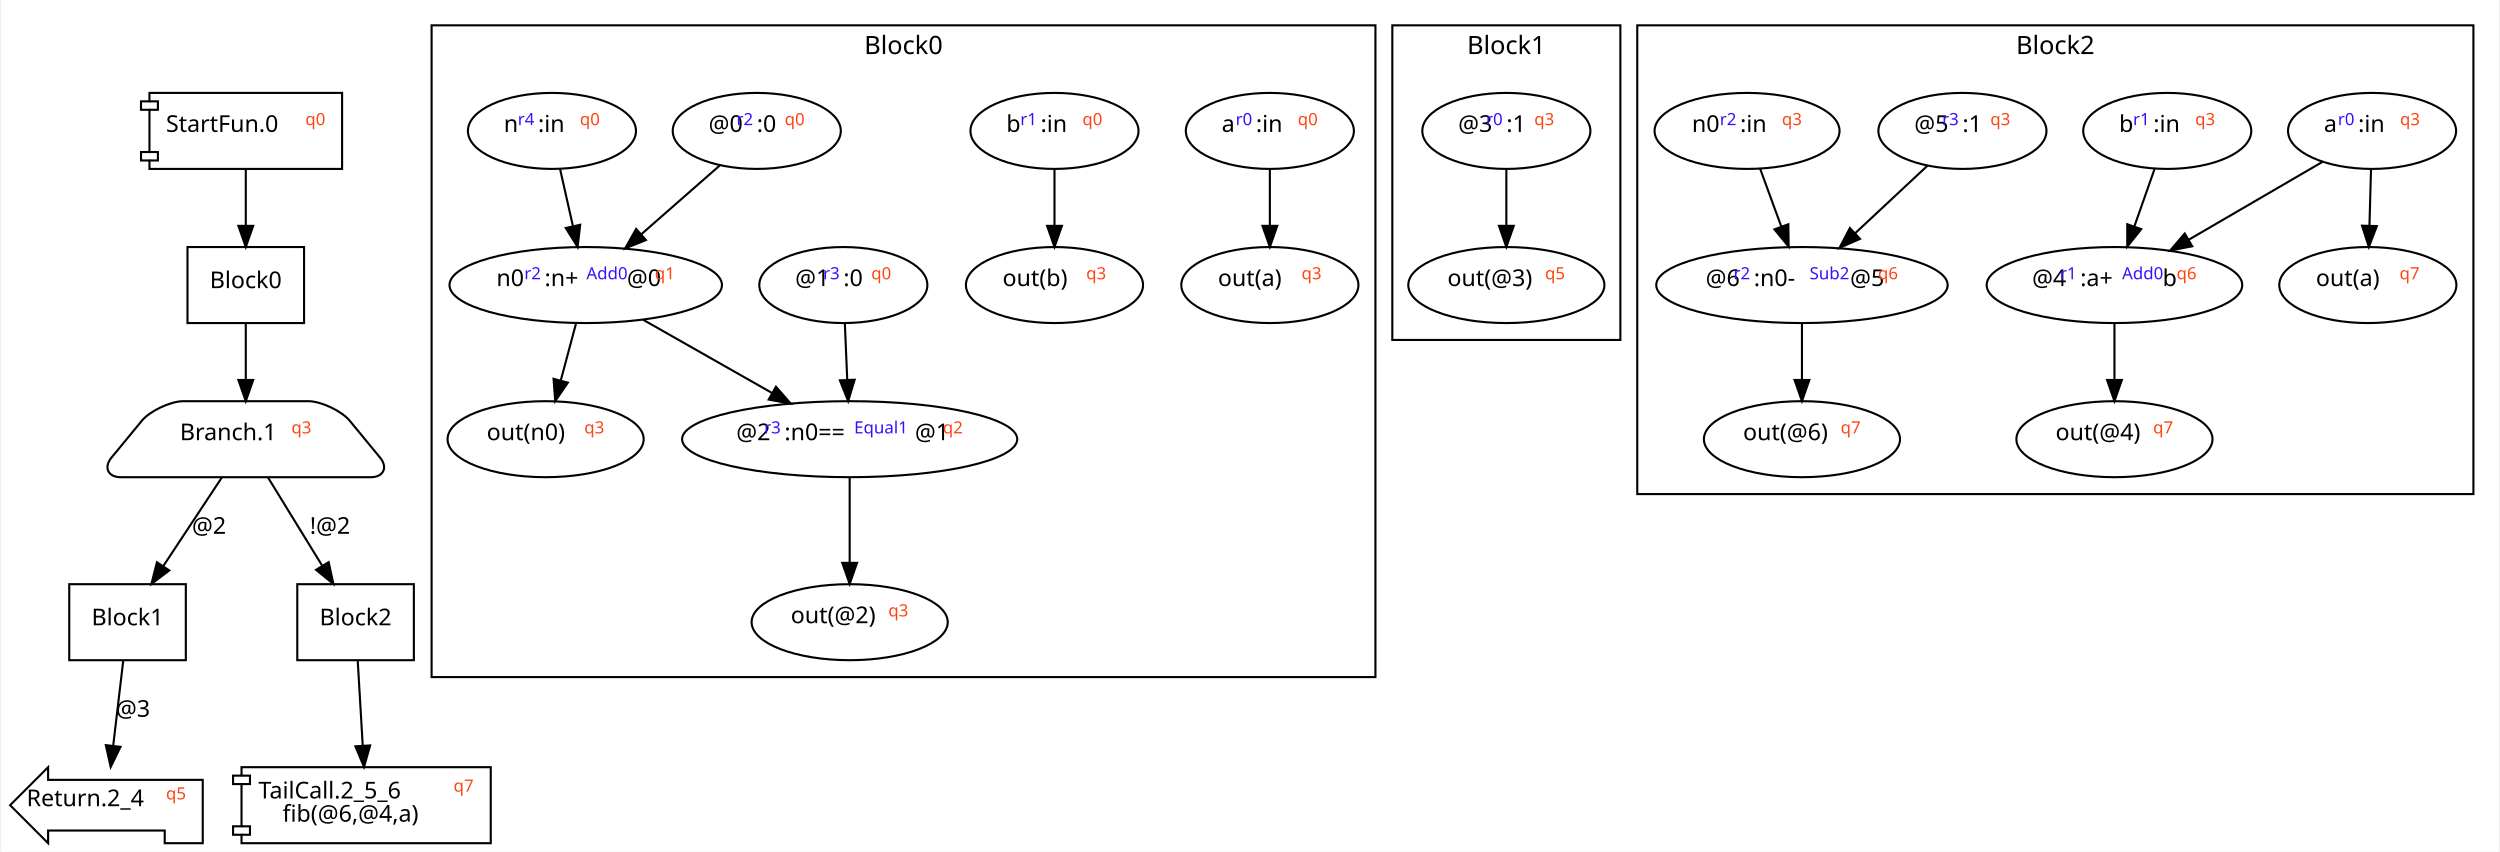
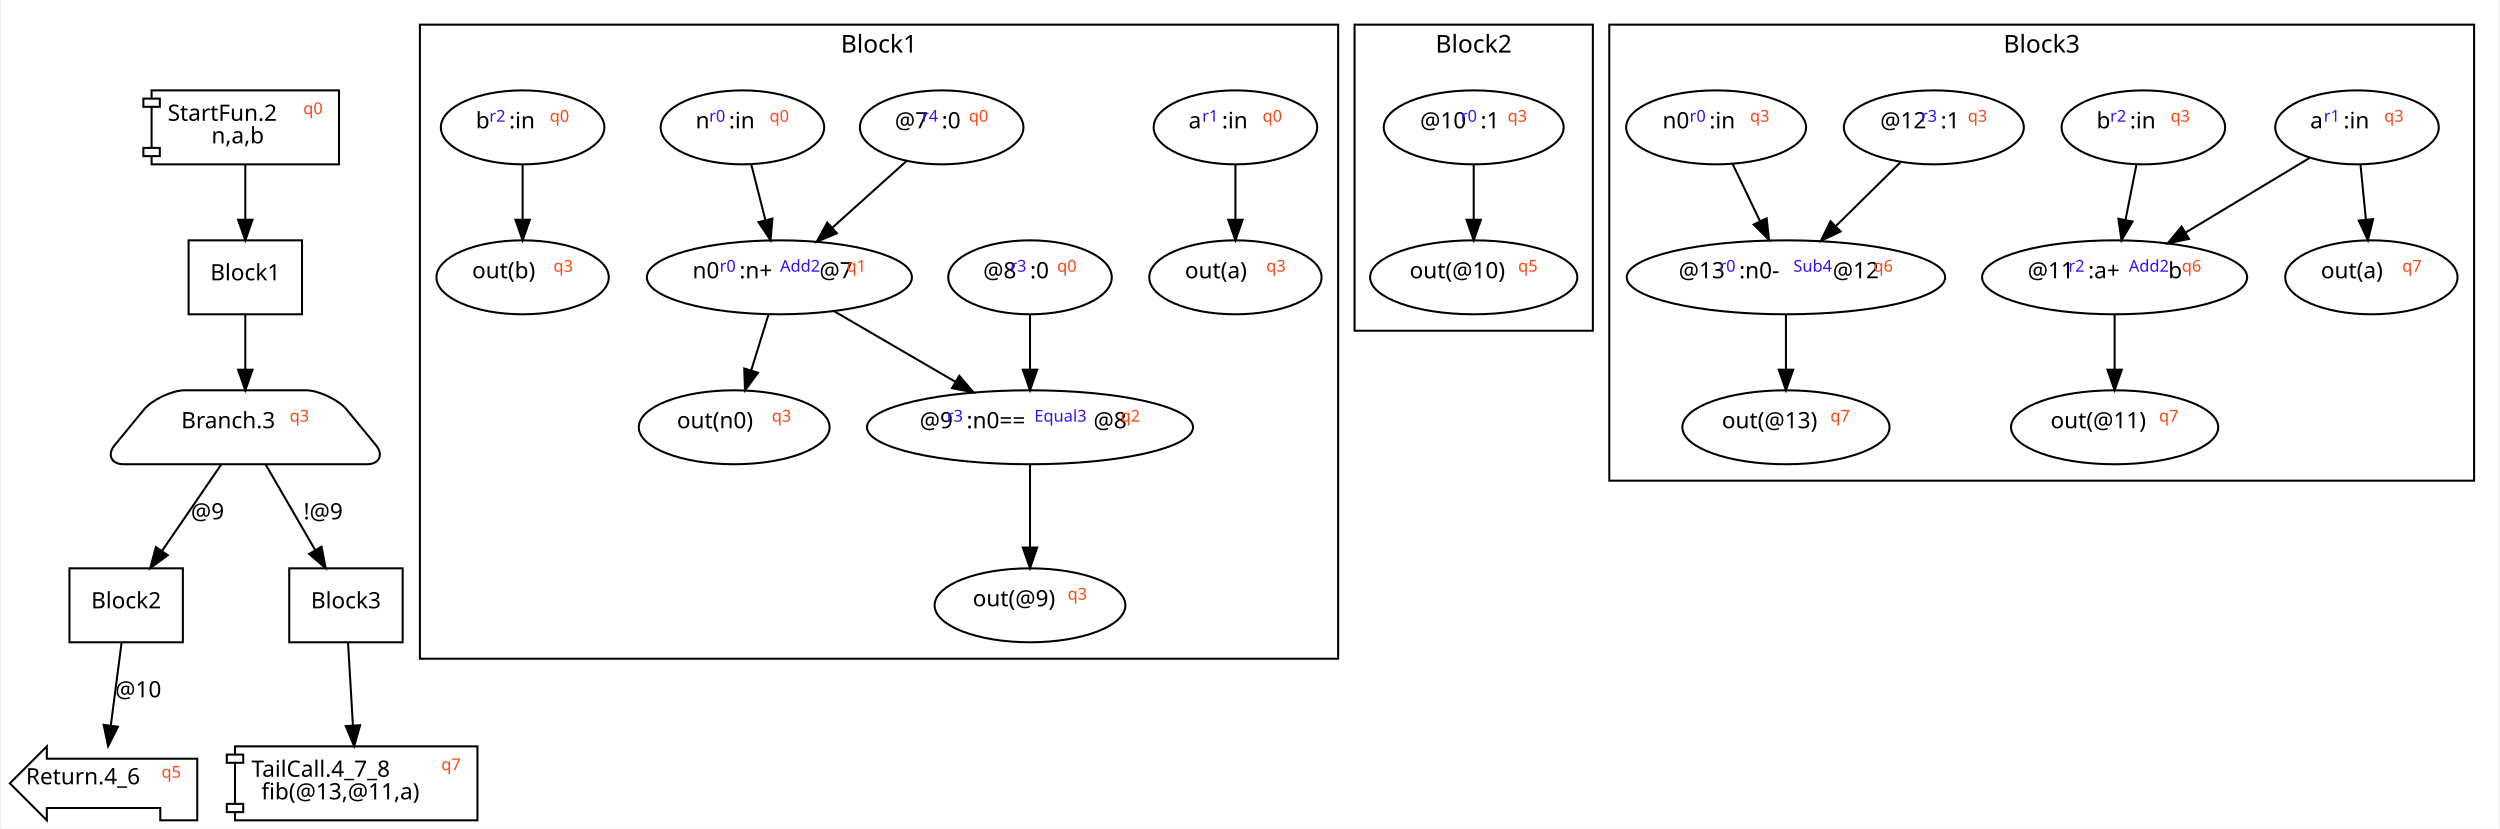
- <svg xmlns="http://www.w3.org/2000/svg" width="1183pt" height="403pt" viewBox="0.00 0.00 1182.81 403.34">
+ <svg xmlns="http://www.w3.org/2000/svg" width="1216pt" height="403pt" viewBox="0.00 0.00 1215.81 403.34">
  <g id="graph0" class="graph" transform="scale(1 1) rotate(0) translate(4 399.34)">
-     <polygon fill="white" stroke="transparent" points="-4,4 -4,-399.34 1178.81,-399.34 1178.81,4 -4,4" />
+     <polygon fill="white" stroke="transparent" points="-4,4 -4,-399.34 1211.81,-399.34 1211.81,4 -4,4" />
    <g id="clust1" class="cluster">
      <polygon fill="none" stroke="black" points="199.81,-78.67 199.81,-387.34 646.81,-387.34 646.81,-78.67 199.81,-78.67" />
-       <text text-anchor="middle" x="423.31" y="-373.74" font-family="Monaco" font-size="12.00">Block0</text>
+       <text text-anchor="middle" x="423.31" y="-373.74" font-family="Monaco" font-size="12.00">Block1</text>
    </g>
    <g id="clust2" class="cluster">
-       <polygon fill="none" stroke="black" points="654.81,-238.34 654.81,-387.34 762.81,-387.34 762.81,-238.34 654.81,-238.34" />
-       <text text-anchor="middle" x="708.81" y="-373.74" font-family="Monaco" font-size="12.00">Block1</text>
+       <polygon fill="none" stroke="black" points="654.81,-238.34 654.81,-387.34 770.81,-387.34 770.81,-238.34 654.81,-238.34" />
+       <text text-anchor="middle" x="712.81" y="-373.74" font-family="Monaco" font-size="12.00">Block2</text>
    </g>
    <g id="clust3" class="cluster">
-       <polygon fill="none" stroke="black" points="770.81,-165.34 770.81,-387.34 1166.81,-387.34 1166.81,-165.34 770.81,-165.34" />
-       <text text-anchor="middle" x="968.81" y="-373.74" font-family="Monaco" font-size="12.00">Block2</text>
+       <polygon fill="none" stroke="black" points="778.81,-165.34 778.81,-387.34 1199.81,-387.34 1199.81,-165.34 778.81,-165.34" />
+       <text text-anchor="middle" x="989.31" y="-373.74" font-family="Monaco" font-size="12.00">Block3</text>
    </g>
    <g id="node1" class="node">
-       <polygon fill="none" stroke="black" points="157.42,-355.34 66.19,-355.34 66.19,-351.34 62.19,-351.34 62.19,-347.34 66.19,-347.34 66.19,-327.34 62.19,-327.34 62.19,-323.34 66.19,-323.34 66.19,-319.34 157.42,-319.34 157.42,-355.34" />
-       <polyline fill="none" stroke="black" points="66.19,-351.34 70.19,-351.34 70.19,-347.34 66.19,-347.34 " />
-       <polyline fill="none" stroke="black" points="66.19,-327.34 70.19,-327.34 70.19,-323.34 66.19,-323.34 " />
-       <text text-anchor="start" x="74" y="-336.87" font-family="Monaco" font-size="11.00">StartFun.0</text>
-       <text text-anchor="start" x="140.01" y="-336.87" font-family="Monaco" baseline-shift="super" font-size="8.00" fill="#ff4411">q0</text>
+       <polygon fill="none" stroke="black" points="160.42,-355.34 69.19,-355.34 69.19,-351.34 65.19,-351.34 65.19,-347.34 69.19,-347.34 69.19,-327.34 65.19,-327.34 65.19,-323.34 69.19,-323.34 69.19,-319.34 160.42,-319.34 160.42,-355.34" />
+       <polyline fill="none" stroke="black" points="69.19,-351.34 73.19,-351.34 73.19,-347.34 69.19,-347.34 " />
+       <polyline fill="none" stroke="black" points="69.19,-327.34 73.19,-327.34 73.19,-323.34 69.19,-323.34 " />
+       <text text-anchor="start" x="77" y="-340.54" font-family="Monaco" font-size="11.00">StartFun.2</text>
+       <text text-anchor="start" x="143.01" y="-340.54" font-family="Monaco" baseline-shift="super" font-size="8.00" fill="#ff4411">q0</text>
+       <text text-anchor="start" x="98.3" y="-329.54" font-family="Monaco" font-size="11.00">n,a,b</text>
    </g>
    <g id="node2" class="node">
-       <polygon fill="none" stroke="black" points="139.41,-282.34 84.2,-282.34 84.2,-246.34 139.41,-246.34 139.41,-282.34" />
-       <text text-anchor="middle" x="111.81" y="-262.87" font-family="Monaco" font-size="11.00">Block0</text>
+       <polygon fill="none" stroke="black" points="142.41,-282.34 87.2,-282.34 87.2,-246.34 142.41,-246.34 142.41,-282.34" />
+       <text text-anchor="middle" x="114.81" y="-262.87" font-family="Monaco" font-size="11.00">Block1</text>
    </g>
    <g id="edge1" class="edge">
-       <path fill="none" stroke="black" d="M111.81,-319.15C111.81,-311.13 111.81,-301.38 111.81,-292.41" />
-       <polygon fill="black" stroke="black" points="115.31,-292.37 111.81,-282.37 108.31,-292.37 115.31,-292.37" />
+       <path fill="none" stroke="black" d="M114.81,-319.15C114.81,-311.13 114.81,-301.38 114.81,-292.41" />
+       <polygon fill="black" stroke="black" points="118.31,-292.37 114.81,-282.37 111.31,-292.37 118.31,-292.37" />
    </g>
    <g id="node3" class="node">
-       <path fill="none" stroke="black" d="M141.41,-209.34C141.41,-209.34 82.2,-209.34 82.2,-209.34 76.2,-209.34 66.39,-204.7 62.57,-200.07 62.57,-200.07 48.19,-182.6 48.19,-182.6 44.38,-177.97 46.57,-173.34 52.57,-173.34 52.57,-173.34 171.05,-173.34 171.05,-173.34 177.05,-173.34 179.23,-177.97 175.42,-182.6 175.42,-182.6 161.04,-200.07 161.04,-200.07 157.23,-204.7 147.41,-209.34 141.41,-209.34" />
-       <text text-anchor="start" x="80.6" y="-190.87" font-family="Monaco" font-size="11.00">Branch.1</text>
-       <text text-anchor="start" x="133.41" y="-190.87" font-family="Monaco" baseline-shift="super" font-size="8.00" fill="#ff4411">q3</text>
+       <path fill="none" stroke="black" d="M144.41,-209.34C144.41,-209.34 85.2,-209.34 85.2,-209.34 79.2,-209.34 69.39,-204.7 65.57,-200.07 65.57,-200.07 51.19,-182.6 51.19,-182.6 47.38,-177.97 49.57,-173.34 55.57,-173.34 55.57,-173.34 174.05,-173.34 174.05,-173.34 180.05,-173.34 182.23,-177.97 178.42,-182.6 178.42,-182.6 164.04,-200.07 164.04,-200.07 160.23,-204.7 150.41,-209.34 144.41,-209.34" />
+       <text text-anchor="start" x="83.6" y="-190.87" font-family="Monaco" font-size="11.00">Branch.3</text>
+       <text text-anchor="start" x="136.41" y="-190.87" font-family="Monaco" baseline-shift="super" font-size="8.00" fill="#ff4411">q3</text>
    </g>
    <g id="edge2" class="edge">
-       <path fill="none" stroke="black" d="M111.81,-246.15C111.81,-238.13 111.81,-228.38 111.81,-219.41" />
-       <polygon fill="black" stroke="black" points="115.31,-219.37 111.81,-209.37 108.31,-219.37 115.31,-219.37" />
+       <path fill="none" stroke="black" d="M114.81,-246.15C114.81,-238.13 114.81,-228.38 114.81,-219.41" />
+       <polygon fill="black" stroke="black" points="118.31,-219.37 114.81,-209.37 111.31,-219.37 118.31,-219.37" />
    </g>
    <g id="node4" class="node">
-       <polygon fill="none" stroke="black" points="83.41,-122.67 28.2,-122.67 28.2,-86.67 83.41,-86.67 83.41,-122.67" />
-       <text text-anchor="middle" x="55.81" y="-103.2" font-family="Monaco" font-size="11.00">Block1</text>
+       <polygon fill="none" stroke="black" points="84.41,-122.67 29.2,-122.67 29.2,-86.67 84.41,-86.67 84.41,-122.67" />
+       <text text-anchor="middle" x="56.81" y="-103.2" font-family="Monaco" font-size="11.00">Block2</text>
    </g>
    <g id="edge3" class="edge">
-       <path fill="none" stroke="black" d="M100.47,-173.2C92.5,-161.15 81.7,-144.82 72.72,-131.23" />
-       <polygon fill="black" stroke="black" points="75.56,-129.19 67.12,-122.78 69.72,-133.05 75.56,-129.19" />
-       <text text-anchor="middle" x="94.41" y="-146.54" font-family="Monaco" font-size="11.00">@2</text>
+       <path fill="none" stroke="black" d="M103.07,-173.2C94.81,-161.15 83.63,-144.82 74.32,-131.23" />
+       <polygon fill="black" stroke="black" points="77.06,-129.05 68.53,-122.78 71.29,-133 77.06,-129.05" />
+       <text text-anchor="middle" x="96.41" y="-146.54" font-family="Monaco" font-size="11.00">@9</text>
    </g>
    <g id="node5" class="node">
      <polygon fill="none" stroke="black" points="191.41,-122.67 136.2,-122.67 136.2,-86.67 191.41,-86.67 191.41,-122.67" />
-       <text text-anchor="middle" x="163.81" y="-103.2" font-family="Monaco" font-size="11.00">Block2</text>
+       <text text-anchor="middle" x="163.81" y="-103.2" font-family="Monaco" font-size="11.00">Block3</text>
    </g>
    <g id="edge4" class="edge">
-       <path fill="none" stroke="black" d="M122.33,-173.2C129.66,-161.27 139.57,-145.13 147.87,-131.62" />
-       <polygon fill="black" stroke="black" points="151.05,-133.13 153.3,-122.78 145.08,-129.47 151.05,-133.13" />
-       <text text-anchor="middle" x="151.71" y="-146.54" font-family="Monaco" font-size="11.00">!@2</text>
+       <path fill="none" stroke="black" d="M124.72,-173.2C131.63,-161.27 140.97,-145.13 148.79,-131.62" />
+       <polygon fill="black" stroke="black" points="151.93,-133.19 153.91,-122.78 145.87,-129.68 151.93,-133.19" />
+       <text text-anchor="middle" x="152.71" y="-146.54" font-family="Monaco" font-size="11.00">!@9</text>
    </g>
    <g id="node6" class="node">
      <polygon fill="none" stroke="black" points="91.42,-30 18.19,-30 18.19,-36 0.19,-18 18.19,0 18.19,-6 73.42,-6 73.42,0 91.42,0 91.42,-30" />
-       <text text-anchor="start" x="8" y="-17.53" font-family="Monaco" font-size="11.00">Return.2_4</text>
+       <text text-anchor="start" x="8" y="-17.53" font-family="Monaco" font-size="11.00">Return.4_6</text>
      <text text-anchor="start" x="74.01" y="-17.53" font-family="Monaco" baseline-shift="super" font-size="8.00" fill="#ff4411">q5</text>
    </g>
    <g id="edge5" class="edge">
-       <path fill="none" stroke="black" d="M53.78,-86.53C52.41,-74.94 50.58,-59.39 49.01,-46.13" />
-       <polygon fill="black" stroke="black" points="52.48,-45.63 47.83,-36.11 45.52,-46.45 52.48,-45.63" />
-       <text text-anchor="middle" x="58.41" y="-59.87" font-family="Monaco" font-size="11.00">@3</text>
+       <path fill="none" stroke="black" d="M54.58,-86.53C53.07,-74.94 51.05,-59.39 49.33,-46.13" />
+       <polygon fill="black" stroke="black" points="52.79,-45.57 48.03,-36.11 45.85,-46.48 52.79,-45.57" />
+       <text text-anchor="middle" x="62.71" y="-59.87" font-family="Monaco" font-size="11.00">@10</text>
    </g>
    <g id="node7" class="node">
      <polygon fill="none" stroke="black" points="227.82,-36 109.79,-36 109.79,-32 105.79,-32 105.79,-28 109.79,-28 109.79,-8 105.79,-8 105.79,-4 109.79,-4 109.79,0 227.82,0 227.82,-36" />
      <polyline fill="none" stroke="black" points="109.79,-32 113.79,-32 113.79,-28 109.79,-28 " />
      <polyline fill="none" stroke="black" points="109.79,-8 113.79,-8 113.79,-4 109.79,-4 " />
-       <text text-anchor="start" x="117.8" y="-21.2" font-family="Monaco" font-size="11.00">TailCall.2_5_6</text>
+       <text text-anchor="start" x="117.8" y="-21.2" font-family="Monaco" font-size="11.00">TailCall.4_7_8</text>
      <text text-anchor="start" x="210.21" y="-21.2" font-family="Monaco" baseline-shift="super" font-size="8.00" fill="#ff4411">q7</text>
-       <text text-anchor="start" x="129.2" y="-10.2" font-family="Monaco" font-size="11.00">fib(@6,@4,a)</text>
+       <text text-anchor="start" x="122.6" y="-10.2" font-family="Monaco" font-size="11.00">fib(@13,@11,a)</text>
    </g>
    <g id="edge6" class="edge">
      <path fill="none" stroke="black" d="M164.82,-86.53C165.5,-74.94 166.42,-59.39 167.2,-46.13" />
      <polygon fill="black" stroke="black" points="170.7,-46.3 167.8,-36.11 163.71,-45.88 170.7,-46.3" />
    </g>
    <g id="node8" class="node">
-       <ellipse fill="none" stroke="black" cx="397.81" cy="-191.34" rx="79.37" ry="18" />
-       <text text-anchor="start" x="344.1" y="-190.87" font-family="Monaco" font-size="11.00">@2</text>
-       <text text-anchor="start" x="357.3" y="-190.87" font-family="Monaco" baseline-shift="super" font-size="8.00" fill="#3311ff">r3</text>
-       <text text-anchor="start" x="366.9" y="-190.87" font-family="Monaco" font-size="11.00">:n0==</text>
-       <text text-anchor="start" x="399.91" y="-190.87" font-family="Monaco" baseline-shift="super" font-size="8.00" fill="#3311ff">Equal1</text>
-       <text text-anchor="start" x="428.71" y="-190.87" font-family="Monaco" font-size="11.00">@1</text>
-       <text text-anchor="start" x="441.91" y="-190.87" font-family="Monaco" baseline-shift="super" font-size="8.00" fill="#ff4411">q2</text>
-     </g>
-     <g id="node9" class="node">
-       <ellipse fill="none" stroke="black" cx="397.81" cy="-104.67" rx="46.44" ry="18" />
-       <text text-anchor="start" x="369.9" y="-104.2" font-family="Monaco" font-size="11.00">out(@2)</text>
-       <text text-anchor="start" x="416.11" y="-104.2" font-family="Monaco" baseline-shift="super" font-size="8.00" fill="#ff4411">q3</text>
-     </g>
-     <g id="edge9" class="edge">
-       <path fill="none" stroke="black" d="M397.81,-173.2C397.81,-161.61 397.81,-146.06 397.81,-132.8" />
-       <polygon fill="black" stroke="black" points="401.31,-132.78 397.81,-122.78 394.31,-132.78 401.31,-132.78" />
-     </g>
-     <g id="node10" class="node">
-       <ellipse fill="none" stroke="black" cx="494.81" cy="-264.34" rx="41.94" ry="18" />
-       <text text-anchor="start" x="470.2" y="-263.87" font-family="Monaco" font-size="11.00">out(b)</text>
-       <text text-anchor="start" x="509.81" y="-263.87" font-family="Monaco" baseline-shift="super" font-size="8.00" fill="#ff4411">q3</text>
-     </g>
-     <g id="node11" class="node">
      <ellipse fill="none" stroke="black" cx="596.81" cy="-337.34" rx="39.8" ry="18" />
      <text text-anchor="start" x="574" y="-336.87" font-family="Monaco" font-size="11.00">a</text>
-       <text text-anchor="start" x="580.6" y="-336.87" font-family="Monaco" baseline-shift="super" font-size="8.00" fill="#3311ff">r0</text>
+       <text text-anchor="start" x="580.6" y="-336.87" font-family="Monaco" baseline-shift="super" font-size="8.00" fill="#3311ff">r1</text>
      <text text-anchor="start" x="590.21" y="-336.87" font-family="Monaco" font-size="11.00">:in</text>
      <text text-anchor="start" x="610.01" y="-336.87" font-family="Monaco" baseline-shift="super" font-size="8.00" fill="#ff4411">q0</text>
    </g>
-     <g id="node13" class="node">
+     <g id="node10" class="node">
      <ellipse fill="none" stroke="black" cx="596.81" cy="-264.34" rx="41.94" ry="18" />
      <text text-anchor="start" x="572.2" y="-263.87" font-family="Monaco" font-size="11.00">out(a)</text>
      <text text-anchor="start" x="611.81" y="-263.87" font-family="Monaco" baseline-shift="super" font-size="8.00" fill="#ff4411">q3</text>
    </g>
    <g id="edge10" class="edge">
      <path fill="none" stroke="black" d="M596.81,-319.15C596.81,-311.13 596.81,-301.38 596.81,-292.41" />
      <polygon fill="black" stroke="black" points="600.31,-292.37 596.81,-282.37 593.31,-292.37 600.31,-292.37" />
    </g>
+     <g id="node9" class="node">
+       <ellipse fill="none" stroke="black" cx="496.81" cy="-264.34" rx="39.8" ry="18" />
+       <text text-anchor="start" x="474" y="-263.87" font-family="Monaco" font-size="11.00">@8</text>
+       <text text-anchor="start" x="487.2" y="-263.87" font-family="Monaco" baseline-shift="super" font-size="8.00" fill="#3311ff">r3</text>
+       <text text-anchor="start" x="496.81" y="-263.87" font-family="Monaco" font-size="11.00">:0</text>
+       <text text-anchor="start" x="510.01" y="-263.87" font-family="Monaco" baseline-shift="super" font-size="8.00" fill="#ff4411">q0</text>
+     </g>
+     <g id="node15" class="node">
+       <ellipse fill="none" stroke="black" cx="496.81" cy="-191.34" rx="79.37" ry="18" />
+       <text text-anchor="start" x="443.1" y="-190.87" font-family="Monaco" font-size="11.00">@9</text>
+       <text text-anchor="start" x="456.3" y="-190.87" font-family="Monaco" baseline-shift="super" font-size="8.00" fill="#3311ff">r3</text>
+       <text text-anchor="start" x="465.9" y="-190.87" font-family="Monaco" font-size="11.00">:n0==</text>
+       <text text-anchor="start" x="498.91" y="-190.87" font-family="Monaco" baseline-shift="super" font-size="8.00" fill="#3311ff">Equal3</text>
+       <text text-anchor="start" x="527.71" y="-190.87" font-family="Monaco" font-size="11.00">@8</text>
+       <text text-anchor="start" x="540.91" y="-190.87" font-family="Monaco" baseline-shift="super" font-size="8.00" fill="#ff4411">q2</text>
+     </g>
+     <g id="edge13" class="edge">
+       <path fill="none" stroke="black" d="M496.81,-246.15C496.81,-238.13 496.81,-228.38 496.81,-219.41" />
+       <polygon fill="black" stroke="black" points="500.31,-219.37 496.81,-209.37 493.31,-219.37 500.31,-219.37" />
+     </g>
+     <g id="node11" class="node">
+       <ellipse fill="none" stroke="black" cx="453.81" cy="-337.34" rx="39.8" ry="18" />
+       <text text-anchor="start" x="431" y="-336.87" font-family="Monaco" font-size="11.00">@7</text>
+       <text text-anchor="start" x="444.2" y="-336.87" font-family="Monaco" baseline-shift="super" font-size="8.00" fill="#3311ff">r4</text>
+       <text text-anchor="start" x="453.81" y="-336.87" font-family="Monaco" font-size="11.00">:0</text>
+       <text text-anchor="start" x="467.01" y="-336.87" font-family="Monaco" baseline-shift="super" font-size="8.00" fill="#ff4411">q0</text>
+     </g>
+     <g id="node18" class="node">
+       <ellipse fill="none" stroke="black" cx="374.81" cy="-264.34" rx="64.52" ry="18" />
+       <text text-anchor="start" x="332.5" y="-263.87" font-family="Monaco" font-size="11.00">n0</text>
+       <text text-anchor="start" x="345.7" y="-263.87" font-family="Monaco" baseline-shift="super" font-size="8.00" fill="#3311ff">r0</text>
+       <text text-anchor="start" x="355.3" y="-263.87" font-family="Monaco" font-size="11.00">:n+</text>
+       <text text-anchor="start" x="375.11" y="-263.87" font-family="Monaco" baseline-shift="super" font-size="8.00" fill="#3311ff">Add2</text>
+       <text text-anchor="start" x="394.31" y="-263.87" font-family="Monaco" font-size="11.00">@7</text>
+       <text text-anchor="start" x="407.51" y="-263.87" font-family="Monaco" baseline-shift="super" font-size="8.00" fill="#ff4411">q1</text>
+     </g>
+     <g id="edge11" class="edge">
+       <path fill="none" stroke="black" d="M436.66,-320.93C426.09,-311.43 412.33,-299.06 400.48,-288.41" />
+       <polygon fill="black" stroke="black" points="402.79,-285.78 393.01,-281.7 398.11,-290.99 402.79,-285.78" />
+     </g>
    <g id="node12" class="node">
-       <ellipse fill="none" stroke="black" cx="494.81" cy="-337.34" rx="39.8" ry="18" />
-       <text text-anchor="start" x="472" y="-336.87" font-family="Monaco" font-size="11.00">b</text>
-       <text text-anchor="start" x="478.6" y="-336.87" font-family="Monaco" baseline-shift="super" font-size="8.00" fill="#3311ff">r1</text>
-       <text text-anchor="start" x="488.21" y="-336.87" font-family="Monaco" font-size="11.00">:in</text>
-       <text text-anchor="start" x="508.01" y="-336.87" font-family="Monaco" baseline-shift="super" font-size="8.00" fill="#ff4411">q0</text>
+       <ellipse fill="none" stroke="black" cx="496.81" cy="-104.67" rx="46.44" ry="18" />
+       <text text-anchor="start" x="468.9" y="-104.2" font-family="Monaco" font-size="11.00">out(@9)</text>
+       <text text-anchor="start" x="515.11" y="-104.2" font-family="Monaco" baseline-shift="super" font-size="8.00" fill="#ff4411">q3</text>
+     </g>
+     <g id="node13" class="node">
+       <ellipse fill="none" stroke="black" cx="352.81" cy="-191.34" rx="46.44" ry="18" />
+       <text text-anchor="start" x="324.9" y="-190.87" font-family="Monaco" font-size="11.00">out(n0)</text>
+       <text text-anchor="start" x="371.11" y="-190.87" font-family="Monaco" baseline-shift="super" font-size="8.00" fill="#ff4411">q3</text>
+     </g>
+     <g id="node14" class="node">
+       <ellipse fill="none" stroke="black" cx="356.81" cy="-337.34" rx="39.8" ry="18" />
+       <text text-anchor="start" x="334" y="-336.87" font-family="Monaco" font-size="11.00">n</text>
+       <text text-anchor="start" x="340.6" y="-336.87" font-family="Monaco" baseline-shift="super" font-size="8.00" fill="#3311ff">r0</text>
+       <text text-anchor="start" x="350.21" y="-336.87" font-family="Monaco" font-size="11.00">:in</text>
+       <text text-anchor="start" x="370.01" y="-336.87" font-family="Monaco" baseline-shift="super" font-size="8.00" fill="#ff4411">q0</text>
+     </g>
+     <g id="edge12" class="edge">
+       <path fill="none" stroke="black" d="M361.16,-319.15C363.22,-311.04 365.72,-301.17 368.02,-292.11" />
+       <polygon fill="black" stroke="black" points="371.42,-292.92 370.49,-282.37 364.64,-291.2 371.42,-292.92" />
+     </g>
+     <g id="edge9" class="edge">
+       <path fill="none" stroke="black" d="M496.81,-173.2C496.81,-161.61 496.81,-146.06 496.81,-132.8" />
+       <polygon fill="black" stroke="black" points="500.31,-132.78 496.81,-122.78 493.31,-132.78 500.31,-132.78" />
+     </g>
+     <g id="node16" class="node">
+       <ellipse fill="none" stroke="black" cx="249.81" cy="-264.34" rx="41.94" ry="18" />
+       <text text-anchor="start" x="225.2" y="-263.87" font-family="Monaco" font-size="11.00">out(b)</text>
+       <text text-anchor="start" x="264.81" y="-263.87" font-family="Monaco" baseline-shift="super" font-size="8.00" fill="#ff4411">q3</text>
+     </g>
+     <g id="node17" class="node">
+       <ellipse fill="none" stroke="black" cx="249.81" cy="-337.34" rx="39.8" ry="18" />
+       <text text-anchor="start" x="227" y="-336.87" font-family="Monaco" font-size="11.00">b</text>
+       <text text-anchor="start" x="233.6" y="-336.87" font-family="Monaco" baseline-shift="super" font-size="8.00" fill="#3311ff">r2</text>
+       <text text-anchor="start" x="243.21" y="-336.87" font-family="Monaco" font-size="11.00">:in</text>
+       <text text-anchor="start" x="263.01" y="-336.87" font-family="Monaco" baseline-shift="super" font-size="8.00" fill="#ff4411">q0</text>
    </g>
    <g id="edge7" class="edge">
-       <path fill="none" stroke="black" d="M494.81,-319.15C494.81,-311.13 494.81,-301.38 494.81,-292.41" />
-       <polygon fill="black" stroke="black" points="498.31,-292.37 494.81,-282.37 491.31,-292.37 498.31,-292.37" />
-     </g>
-     <g id="node14" class="node">
-       <ellipse fill="none" stroke="black" cx="253.81" cy="-191.34" rx="46.44" ry="18" />
-       <text text-anchor="start" x="225.9" y="-190.87" font-family="Monaco" font-size="11.00">out(n0)</text>
-       <text text-anchor="start" x="272.11" y="-190.87" font-family="Monaco" baseline-shift="super" font-size="8.00" fill="#ff4411">q3</text>
-     </g>
-     <g id="node15" class="node">
-       <ellipse fill="none" stroke="black" cx="353.81" cy="-337.34" rx="39.8" ry="18" />
-       <text text-anchor="start" x="331" y="-336.87" font-family="Monaco" font-size="11.00">@0</text>
-       <text text-anchor="start" x="344.2" y="-336.87" font-family="Monaco" baseline-shift="super" font-size="8.00" fill="#3311ff">r2</text>
-       <text text-anchor="start" x="353.81" y="-336.87" font-family="Monaco" font-size="11.00">:0</text>
-       <text text-anchor="start" x="367.01" y="-336.87" font-family="Monaco" baseline-shift="super" font-size="8.00" fill="#ff4411">q0</text>
-     </g>
-     <g id="node16" class="node">
-       <ellipse fill="none" stroke="black" cx="272.81" cy="-264.34" rx="64.52" ry="18" />
-       <text text-anchor="start" x="230.5" y="-263.87" font-family="Monaco" font-size="11.00">n0</text>
-       <text text-anchor="start" x="243.7" y="-263.87" font-family="Monaco" baseline-shift="super" font-size="8.00" fill="#3311ff">r2</text>
-       <text text-anchor="start" x="253.3" y="-263.87" font-family="Monaco" font-size="11.00">:n+</text>
-       <text text-anchor="start" x="273.11" y="-263.87" font-family="Monaco" baseline-shift="super" font-size="8.00" fill="#3311ff">Add0</text>
-       <text text-anchor="start" x="292.31" y="-263.87" font-family="Monaco" font-size="11.00">@0</text>
-       <text text-anchor="start" x="305.51" y="-263.87" font-family="Monaco" baseline-shift="super" font-size="8.00" fill="#ff4411">q1</text>
-     </g>
-     <g id="edge13" class="edge">
-       <path fill="none" stroke="black" d="M336.23,-320.93C325.39,-311.43 311.28,-299.06 299.13,-288.41" />
-       <polygon fill="black" stroke="black" points="301.3,-285.66 291.47,-281.7 296.69,-290.92 301.3,-285.66" />
-     </g>
-     <g id="edge11" class="edge">
-       <path fill="none" stroke="black" d="M299.93,-247.93C317.78,-237.79 341.38,-224.39 360.93,-213.29" />
-       <polygon fill="black" stroke="black" points="362.9,-216.19 369.87,-208.2 359.45,-210.1 362.9,-216.19" />
+       <path fill="none" stroke="black" d="M249.81,-319.15C249.81,-311.13 249.81,-301.38 249.81,-292.41" />
+       <polygon fill="black" stroke="black" points="253.31,-292.37 249.81,-282.37 246.31,-292.37 253.31,-292.37" />
    </g>
    <g id="edge8" class="edge">
-       <path fill="none" stroke="black" d="M268.21,-246.15C266.04,-238.04 263.4,-228.17 260.97,-219.11" />
-       <polygon fill="black" stroke="black" points="264.33,-218.12 258.36,-209.37 257.57,-219.93 264.33,-218.12" />
-     </g>
-     <g id="node17" class="node">
-       <ellipse fill="none" stroke="black" cx="394.81" cy="-264.34" rx="39.8" ry="18" />
-       <text text-anchor="start" x="372" y="-263.87" font-family="Monaco" font-size="11.00">@1</text>
-       <text text-anchor="start" x="385.2" y="-263.87" font-family="Monaco" baseline-shift="super" font-size="8.00" fill="#3311ff">r3</text>
-       <text text-anchor="start" x="394.81" y="-263.87" font-family="Monaco" font-size="11.00">:0</text>
-       <text text-anchor="start" x="408.01" y="-263.87" font-family="Monaco" baseline-shift="super" font-size="8.00" fill="#ff4411">q0</text>
-     </g>
-     <g id="edge12" class="edge">
-       <path fill="none" stroke="black" d="M395.53,-246.15C395.87,-238.13 396.28,-228.38 396.66,-219.41" />
-       <polygon fill="black" stroke="black" points="400.16,-219.5 397.09,-209.37 393.17,-219.21 400.16,-219.5" />
-     </g>
-     <g id="node18" class="node">
-       <ellipse fill="none" stroke="black" cx="256.81" cy="-337.34" rx="39.8" ry="18" />
-       <text text-anchor="start" x="234" y="-336.87" font-family="Monaco" font-size="11.00">n</text>
-       <text text-anchor="start" x="240.6" y="-336.87" font-family="Monaco" baseline-shift="super" font-size="8.00" fill="#3311ff">r4</text>
-       <text text-anchor="start" x="250.21" y="-336.87" font-family="Monaco" font-size="11.00">:in</text>
-       <text text-anchor="start" x="270.01" y="-336.87" font-family="Monaco" baseline-shift="super" font-size="8.00" fill="#ff4411">q0</text>
+       <path fill="none" stroke="black" d="M369.48,-246.15C366.97,-238.04 363.91,-228.17 361.1,-219.11" />
+       <polygon fill="black" stroke="black" points="364.39,-217.88 358.08,-209.37 357.7,-219.95 364.39,-217.88" />
    </g>
    <g id="edge14" class="edge">
-       <path fill="none" stroke="black" d="M260.68,-319.15C262.49,-311.13 264.68,-301.38 266.71,-292.41" />
-       <polygon fill="black" stroke="black" points="270.18,-292.89 268.97,-282.37 263.36,-291.35 270.18,-292.89" />
+       <path fill="none" stroke="black" d="M401.58,-247.76C418.9,-237.68 441.66,-224.43 460.58,-213.42" />
+       <polygon fill="black" stroke="black" points="462.37,-216.43 469.25,-208.37 458.85,-210.38 462.37,-216.43" />
    </g>
    <g id="node19" class="node">
-       <ellipse fill="none" stroke="black" cx="708.81" cy="-337.34" rx="39.8" ry="18" />
-       <text text-anchor="start" x="686" y="-336.87" font-family="Monaco" font-size="11.00">@3</text>
-       <text text-anchor="start" x="699.2" y="-336.87" font-family="Monaco" baseline-shift="super" font-size="8.00" fill="#3311ff">r0</text>
-       <text text-anchor="start" x="708.81" y="-336.87" font-family="Monaco" font-size="11.00">:1</text>
-       <text text-anchor="start" x="722.01" y="-336.87" font-family="Monaco" baseline-shift="super" font-size="8.00" fill="#ff4411">q3</text>
+       <ellipse fill="none" stroke="black" cx="712.81" cy="-337.34" rx="43.8" ry="18" />
+       <text text-anchor="start" x="686.7" y="-336.87" font-family="Monaco" font-size="11.00">@10</text>
+       <text text-anchor="start" x="706.51" y="-336.87" font-family="Monaco" baseline-shift="super" font-size="8.00" fill="#3311ff">r0</text>
+       <text text-anchor="start" x="716.11" y="-336.87" font-family="Monaco" font-size="11.00">:1</text>
+       <text text-anchor="start" x="729.31" y="-336.87" font-family="Monaco" baseline-shift="super" font-size="8.00" fill="#ff4411">q3</text>
    </g>
    <g id="node20" class="node">
-       <ellipse fill="none" stroke="black" cx="708.81" cy="-264.34" rx="46.44" ry="18" />
-       <text text-anchor="start" x="680.9" y="-263.87" font-family="Monaco" font-size="11.00">out(@3)</text>
-       <text text-anchor="start" x="727.11" y="-263.87" font-family="Monaco" baseline-shift="super" font-size="8.00" fill="#ff4411">q5</text>
+       <ellipse fill="none" stroke="black" cx="712.81" cy="-264.34" rx="50.43" ry="18" />
+       <text text-anchor="start" x="681.6" y="-263.87" font-family="Monaco" font-size="11.00">out(@10)</text>
+       <text text-anchor="start" x="734.41" y="-263.87" font-family="Monaco" baseline-shift="super" font-size="8.00" fill="#ff4411">q5</text>
    </g>
    <g id="edge15" class="edge">
-       <path fill="none" stroke="black" d="M708.81,-319.15C708.81,-311.13 708.81,-301.38 708.81,-292.41" />
-       <polygon fill="black" stroke="black" points="712.31,-292.37 708.81,-282.37 705.31,-292.37 712.31,-292.37" />
+       <path fill="none" stroke="black" d="M712.81,-319.15C712.81,-311.13 712.81,-301.38 712.81,-292.41" />
+       <polygon fill="black" stroke="black" points="716.31,-292.37 712.81,-282.37 709.31,-292.37 716.31,-292.37" />
    </g>
    <g id="node21" class="node">
-       <ellipse fill="none" stroke="black" cx="924.81" cy="-337.34" rx="39.8" ry="18" />
-       <text text-anchor="start" x="902" y="-336.87" font-family="Monaco" font-size="11.00">@5</text>
-       <text text-anchor="start" x="915.2" y="-336.87" font-family="Monaco" baseline-shift="super" font-size="8.00" fill="#3311ff">r3</text>
-       <text text-anchor="start" x="924.81" y="-336.87" font-family="Monaco" font-size="11.00">:1</text>
-       <text text-anchor="start" x="938.01" y="-336.87" font-family="Monaco" baseline-shift="super" font-size="8.00" fill="#ff4411">q3</text>
+       <ellipse fill="none" stroke="black" cx="936.81" cy="-337.34" rx="43.8" ry="18" />
+       <text text-anchor="start" x="910.7" y="-336.87" font-family="Monaco" font-size="11.00">@12</text>
+       <text text-anchor="start" x="930.51" y="-336.87" font-family="Monaco" baseline-shift="super" font-size="8.00" fill="#3311ff">r3</text>
+       <text text-anchor="start" x="940.11" y="-336.87" font-family="Monaco" font-size="11.00">:1</text>
+       <text text-anchor="start" x="953.31" y="-336.87" font-family="Monaco" baseline-shift="super" font-size="8.00" fill="#ff4411">q3</text>
    </g>
    <g id="node29" class="node">
-       <ellipse fill="none" stroke="black" cx="848.81" cy="-264.34" rx="69.01" ry="18" />
-       <text text-anchor="start" x="803.2" y="-263.87" font-family="Monaco" font-size="11.00">@6</text>
-       <text text-anchor="start" x="816.4" y="-263.87" font-family="Monaco" baseline-shift="super" font-size="8.00" fill="#3311ff">r2</text>
-       <text text-anchor="start" x="826" y="-263.87" font-family="Monaco" font-size="11.00">:n0-</text>
-       <text text-anchor="start" x="852.41" y="-263.87" font-family="Monaco" baseline-shift="super" font-size="8.00" fill="#3311ff">Sub2</text>
-       <text text-anchor="start" x="871.61" y="-263.87" font-family="Monaco" font-size="11.00">@5</text>
-       <text text-anchor="start" x="884.81" y="-263.87" font-family="Monaco" baseline-shift="super" font-size="8.00" fill="#ff4411">q6</text>
+       <ellipse fill="none" stroke="black" cx="864.81" cy="-264.34" rx="77.51" ry="18" />
+       <text text-anchor="start" x="812.6" y="-263.87" font-family="Monaco" font-size="11.00">@13</text>
+       <text text-anchor="start" x="832.4" y="-263.87" font-family="Monaco" baseline-shift="super" font-size="8.00" fill="#3311ff">r0</text>
+       <text text-anchor="start" x="842" y="-263.87" font-family="Monaco" font-size="11.00">:n0-</text>
+       <text text-anchor="start" x="868.41" y="-263.87" font-family="Monaco" baseline-shift="super" font-size="8.00" fill="#3311ff">Sub4</text>
+       <text text-anchor="start" x="887.61" y="-263.87" font-family="Monaco" font-size="11.00">@12</text>
+       <text text-anchor="start" x="907.41" y="-263.87" font-family="Monaco" baseline-shift="super" font-size="8.00" fill="#ff4411">q6</text>
+     </g>
+     <g id="edge18" class="edge">
+       <path fill="none" stroke="black" d="M920.47,-320.23C911.19,-311.07 899.39,-299.44 889.05,-289.24" />
+       <polygon fill="black" stroke="black" points="891.41,-286.65 881.83,-282.12 886.49,-291.64 891.41,-286.65" />
+     </g>
+     <g id="node22" class="node">
+       <ellipse fill="none" stroke="black" cx="1024.81" cy="-264.34" rx="64.52" ry="18" />
+       <text text-anchor="start" x="982.5" y="-263.87" font-family="Monaco" font-size="11.00">@11</text>
+       <text text-anchor="start" x="1002.3" y="-263.87" font-family="Monaco" baseline-shift="super" font-size="8.00" fill="#3311ff">r2</text>
+       <text text-anchor="start" x="1011.9" y="-263.87" font-family="Monaco" font-size="11.00">:a+</text>
+       <text text-anchor="start" x="1031.71" y="-263.87" font-family="Monaco" baseline-shift="super" font-size="8.00" fill="#3311ff">Add2</text>
+       <text text-anchor="start" x="1050.91" y="-263.87" font-family="Monaco" font-size="11.00">b</text>
+       <text text-anchor="start" x="1057.51" y="-263.87" font-family="Monaco" baseline-shift="super" font-size="8.00" fill="#ff4411">q6</text>
+     </g>
+     <g id="node28" class="node">
+       <ellipse fill="none" stroke="black" cx="1024.81" cy="-191.34" rx="50.43" ry="18" />
+       <text text-anchor="start" x="993.6" y="-190.87" font-family="Monaco" font-size="11.00">out(@11)</text>
+       <text text-anchor="start" x="1046.41" y="-190.87" font-family="Monaco" baseline-shift="super" font-size="8.00" fill="#ff4411">q7</text>
+     </g>
+     <g id="edge16" class="edge">
+       <path fill="none" stroke="black" d="M1024.81,-246.15C1024.81,-238.13 1024.81,-228.38 1024.81,-219.41" />
+       <polygon fill="black" stroke="black" points="1028.31,-219.37 1024.81,-209.37 1021.31,-219.37 1028.31,-219.37" />
+     </g>
+     <g id="node23" class="node">
+       <ellipse fill="none" stroke="black" cx="1142.81" cy="-337.34" rx="39.8" ry="18" />
+       <text text-anchor="start" x="1120" y="-336.87" font-family="Monaco" font-size="11.00">a</text>
+       <text text-anchor="start" x="1126.6" y="-336.87" font-family="Monaco" baseline-shift="super" font-size="8.00" fill="#3311ff">r1</text>
+       <text text-anchor="start" x="1136.21" y="-336.87" font-family="Monaco" font-size="11.00">:in</text>
+       <text text-anchor="start" x="1156.01" y="-336.87" font-family="Monaco" baseline-shift="super" font-size="8.00" fill="#ff4411">q3</text>
+     </g>
+     <g id="edge20" class="edge">
+       <path fill="none" stroke="black" d="M1119.77,-322.48C1102.56,-312.12 1078.73,-297.79 1059.26,-286.07" />
+       <polygon fill="black" stroke="black" points="1061.02,-283.04 1050.65,-280.89 1057.42,-289.04 1061.02,-283.04" />
+     </g>
+     <g id="node26" class="node">
+       <ellipse fill="none" stroke="black" cx="1149.81" cy="-264.34" rx="41.94" ry="18" />
+       <text text-anchor="start" x="1125.2" y="-263.87" font-family="Monaco" font-size="11.00">out(a)</text>
+       <text text-anchor="start" x="1164.81" y="-263.87" font-family="Monaco" baseline-shift="super" font-size="8.00" fill="#ff4411">q7</text>
+     </g>
+     <g id="edge17" class="edge">
+       <path fill="none" stroke="black" d="M1144.5,-319.15C1145.29,-311.13 1146.25,-301.38 1147.14,-292.41" />
+       <polygon fill="black" stroke="black" points="1150.63,-292.66 1148.13,-282.37 1143.66,-291.97 1150.63,-292.66" />
+     </g>
+     <g id="node24" class="node">
+       <ellipse fill="none" stroke="black" cx="1038.81" cy="-337.34" rx="39.8" ry="18" />
+       <text text-anchor="start" x="1016" y="-336.87" font-family="Monaco" font-size="11.00">b</text>
+       <text text-anchor="start" x="1022.6" y="-336.87" font-family="Monaco" baseline-shift="super" font-size="8.00" fill="#3311ff">r2</text>
+       <text text-anchor="start" x="1032.21" y="-336.87" font-family="Monaco" font-size="11.00">:in</text>
+       <text text-anchor="start" x="1052.01" y="-336.87" font-family="Monaco" baseline-shift="super" font-size="8.00" fill="#ff4411">q3</text>
+     </g>
+     <g id="edge21" class="edge">
+       <path fill="none" stroke="black" d="M1035.42,-319.15C1033.84,-311.13 1031.91,-301.38 1030.14,-292.41" />
+       <polygon fill="black" stroke="black" points="1033.53,-291.5 1028.16,-282.37 1026.66,-292.85 1033.53,-291.5" />
+     </g>
+     <g id="node25" class="node">
+       <ellipse fill="none" stroke="black" cx="864.81" cy="-191.34" rx="50.43" ry="18" />
+       <text text-anchor="start" x="833.6" y="-190.87" font-family="Monaco" font-size="11.00">out(@13)</text>
+       <text text-anchor="start" x="886.41" y="-190.87" font-family="Monaco" baseline-shift="super" font-size="8.00" fill="#ff4411">q7</text>
+     </g>
+     <g id="node27" class="node">
+       <ellipse fill="none" stroke="black" cx="830.81" cy="-337.34" rx="43.8" ry="18" />
+       <text text-anchor="start" x="804.7" y="-336.87" font-family="Monaco" font-size="11.00">n0</text>
+       <text text-anchor="start" x="817.9" y="-336.87" font-family="Monaco" baseline-shift="super" font-size="8.00" fill="#3311ff">r0</text>
+       <text text-anchor="start" x="827.51" y="-336.87" font-family="Monaco" font-size="11.00">:in</text>
+       <text text-anchor="start" x="847.31" y="-336.87" font-family="Monaco" baseline-shift="super" font-size="8.00" fill="#ff4411">q3</text>
    </g>
    <g id="edge19" class="edge">
-       <path fill="none" stroke="black" d="M908.32,-320.93C898.31,-311.59 885.34,-299.47 874.07,-288.94" />
-       <polygon fill="black" stroke="black" points="876.29,-286.22 866.59,-281.95 871.51,-291.34 876.29,-286.22" />
-     </g>
-     <g id="node22" class="node">
-       <ellipse fill="none" stroke="black" cx="996.81" cy="-191.34" rx="46.44" ry="18" />
-       <text text-anchor="start" x="968.9" y="-190.87" font-family="Monaco" font-size="11.00">out(@4)</text>
-       <text text-anchor="start" x="1015.11" y="-190.87" font-family="Monaco" baseline-shift="super" font-size="8.00" fill="#ff4411">q7</text>
-     </g>
-     <g id="node23" class="node">
-       <ellipse fill="none" stroke="black" cx="1118.81" cy="-337.34" rx="39.8" ry="18" />
-       <text text-anchor="start" x="1096" y="-336.87" font-family="Monaco" font-size="11.00">a</text>
-       <text text-anchor="start" x="1102.6" y="-336.87" font-family="Monaco" baseline-shift="super" font-size="8.00" fill="#3311ff">r0</text>
-       <text text-anchor="start" x="1112.21" y="-336.87" font-family="Monaco" font-size="11.00">:in</text>
-       <text text-anchor="start" x="1132.01" y="-336.87" font-family="Monaco" baseline-shift="super" font-size="8.00" fill="#ff4411">q3</text>
-     </g>
-     <g id="node26" class="node">
-       <ellipse fill="none" stroke="black" cx="996.81" cy="-264.34" rx="60.52" ry="18" />
-       <text text-anchor="start" x="957.8" y="-263.87" font-family="Monaco" font-size="11.00">@4</text>
-       <text text-anchor="start" x="971" y="-263.87" font-family="Monaco" baseline-shift="super" font-size="8.00" fill="#3311ff">r1</text>
-       <text text-anchor="start" x="980.6" y="-263.87" font-family="Monaco" font-size="11.00">:a+</text>
-       <text text-anchor="start" x="1000.41" y="-263.87" font-family="Monaco" baseline-shift="super" font-size="8.00" fill="#3311ff">Add0</text>
-       <text text-anchor="start" x="1019.61" y="-263.87" font-family="Monaco" font-size="11.00">b</text>
-       <text text-anchor="start" x="1026.21" y="-263.87" font-family="Monaco" baseline-shift="super" font-size="8.00" fill="#ff4411">q6</text>
-     </g>
-     <g id="edge16" class="edge">
-       <path fill="none" stroke="black" d="M1095.28,-322.65C1077.31,-312.19 1052.25,-297.6 1031.9,-285.76" />
-       <polygon fill="black" stroke="black" points="1033.63,-282.71 1023.22,-280.71 1030.1,-288.77 1033.63,-282.71" />
-     </g>
-     <g id="node27" class="node">
-       <ellipse fill="none" stroke="black" cx="1116.81" cy="-264.34" rx="41.94" ry="18" />
-       <text text-anchor="start" x="1092.2" y="-263.87" font-family="Monaco" font-size="11.00">out(a)</text>
-       <text text-anchor="start" x="1131.81" y="-263.87" font-family="Monaco" baseline-shift="super" font-size="8.00" fill="#ff4411">q7</text>
-     </g>
-     <g id="edge21" class="edge">
-       <path fill="none" stroke="black" d="M1118.32,-319.15C1118.1,-311.13 1117.82,-301.38 1117.57,-292.41" />
-       <polygon fill="black" stroke="black" points="1121.07,-292.26 1117.29,-282.37 1114.07,-292.46 1121.07,-292.26" />
-     </g>
-     <g id="node24" class="node">
-       <ellipse fill="none" stroke="black" cx="1021.81" cy="-337.34" rx="39.8" ry="18" />
-       <text text-anchor="start" x="999" y="-336.87" font-family="Monaco" font-size="11.00">b</text>
-       <text text-anchor="start" x="1005.6" y="-336.87" font-family="Monaco" baseline-shift="super" font-size="8.00" fill="#3311ff">r1</text>
-       <text text-anchor="start" x="1015.21" y="-336.87" font-family="Monaco" font-size="11.00">:in</text>
-       <text text-anchor="start" x="1035.01" y="-336.87" font-family="Monaco" baseline-shift="super" font-size="8.00" fill="#ff4411">q3</text>
-     </g>
-     <g id="edge17" class="edge">
-       <path fill="none" stroke="black" d="M1015.88,-319.51C1013,-311.32 1009.46,-301.27 1006.22,-292.07" />
-       <polygon fill="black" stroke="black" points="1009.48,-290.81 1002.86,-282.54 1002.88,-293.13 1009.48,-290.81" />
-     </g>
-     <g id="node25" class="node">
-       <ellipse fill="none" stroke="black" cx="848.81" cy="-191.34" rx="46.44" ry="18" />
-       <text text-anchor="start" x="820.9" y="-190.87" font-family="Monaco" font-size="11.00">out(@6)</text>
-       <text text-anchor="start" x="867.11" y="-190.87" font-family="Monaco" baseline-shift="super" font-size="8.00" fill="#ff4411">q7</text>
-     </g>
-     <g id="edge18" class="edge">
-       <path fill="none" stroke="black" d="M996.81,-246.15C996.81,-238.13 996.81,-228.38 996.81,-219.41" />
-       <polygon fill="black" stroke="black" points="1000.31,-219.37 996.81,-209.37 993.31,-219.37 1000.31,-219.37" />
-     </g>
-     <g id="node28" class="node">
-       <ellipse fill="none" stroke="black" cx="822.81" cy="-337.34" rx="43.8" ry="18" />
-       <text text-anchor="start" x="796.7" y="-336.87" font-family="Monaco" font-size="11.00">n0</text>
-       <text text-anchor="start" x="809.9" y="-336.87" font-family="Monaco" baseline-shift="super" font-size="8.00" fill="#3311ff">r2</text>
-       <text text-anchor="start" x="819.51" y="-336.87" font-family="Monaco" font-size="11.00">:in</text>
-       <text text-anchor="start" x="839.31" y="-336.87" font-family="Monaco" baseline-shift="super" font-size="8.00" fill="#ff4411">q3</text>
-     </g>
-     <g id="edge20" class="edge">
-       <path fill="none" stroke="black" d="M828.97,-319.51C831.97,-311.32 835.65,-301.27 839.02,-292.07" />
-       <polygon fill="black" stroke="black" points="842.36,-293.13 842.51,-282.54 835.78,-290.72 842.36,-293.13" />
+       <path fill="none" stroke="black" d="M838.86,-319.51C842.83,-311.23 847.7,-301.06 852.15,-291.77" />
+       <polygon fill="black" stroke="black" points="855.41,-293.07 856.57,-282.54 849.09,-290.04 855.41,-293.07" />
    </g>
    <g id="edge22" class="edge">
-       <path fill="none" stroke="black" d="M848.81,-246.15C848.81,-238.13 848.81,-228.38 848.81,-219.41" />
-       <polygon fill="black" stroke="black" points="852.31,-219.37 848.81,-209.37 845.31,-219.37 852.31,-219.37" />
+       <path fill="none" stroke="black" d="M864.81,-246.15C864.81,-238.13 864.81,-228.38 864.81,-219.41" />
+       <polygon fill="black" stroke="black" points="868.31,-219.37 864.81,-209.37 861.31,-219.37 868.31,-219.37" />
    </g>
  </g>
</svg>
